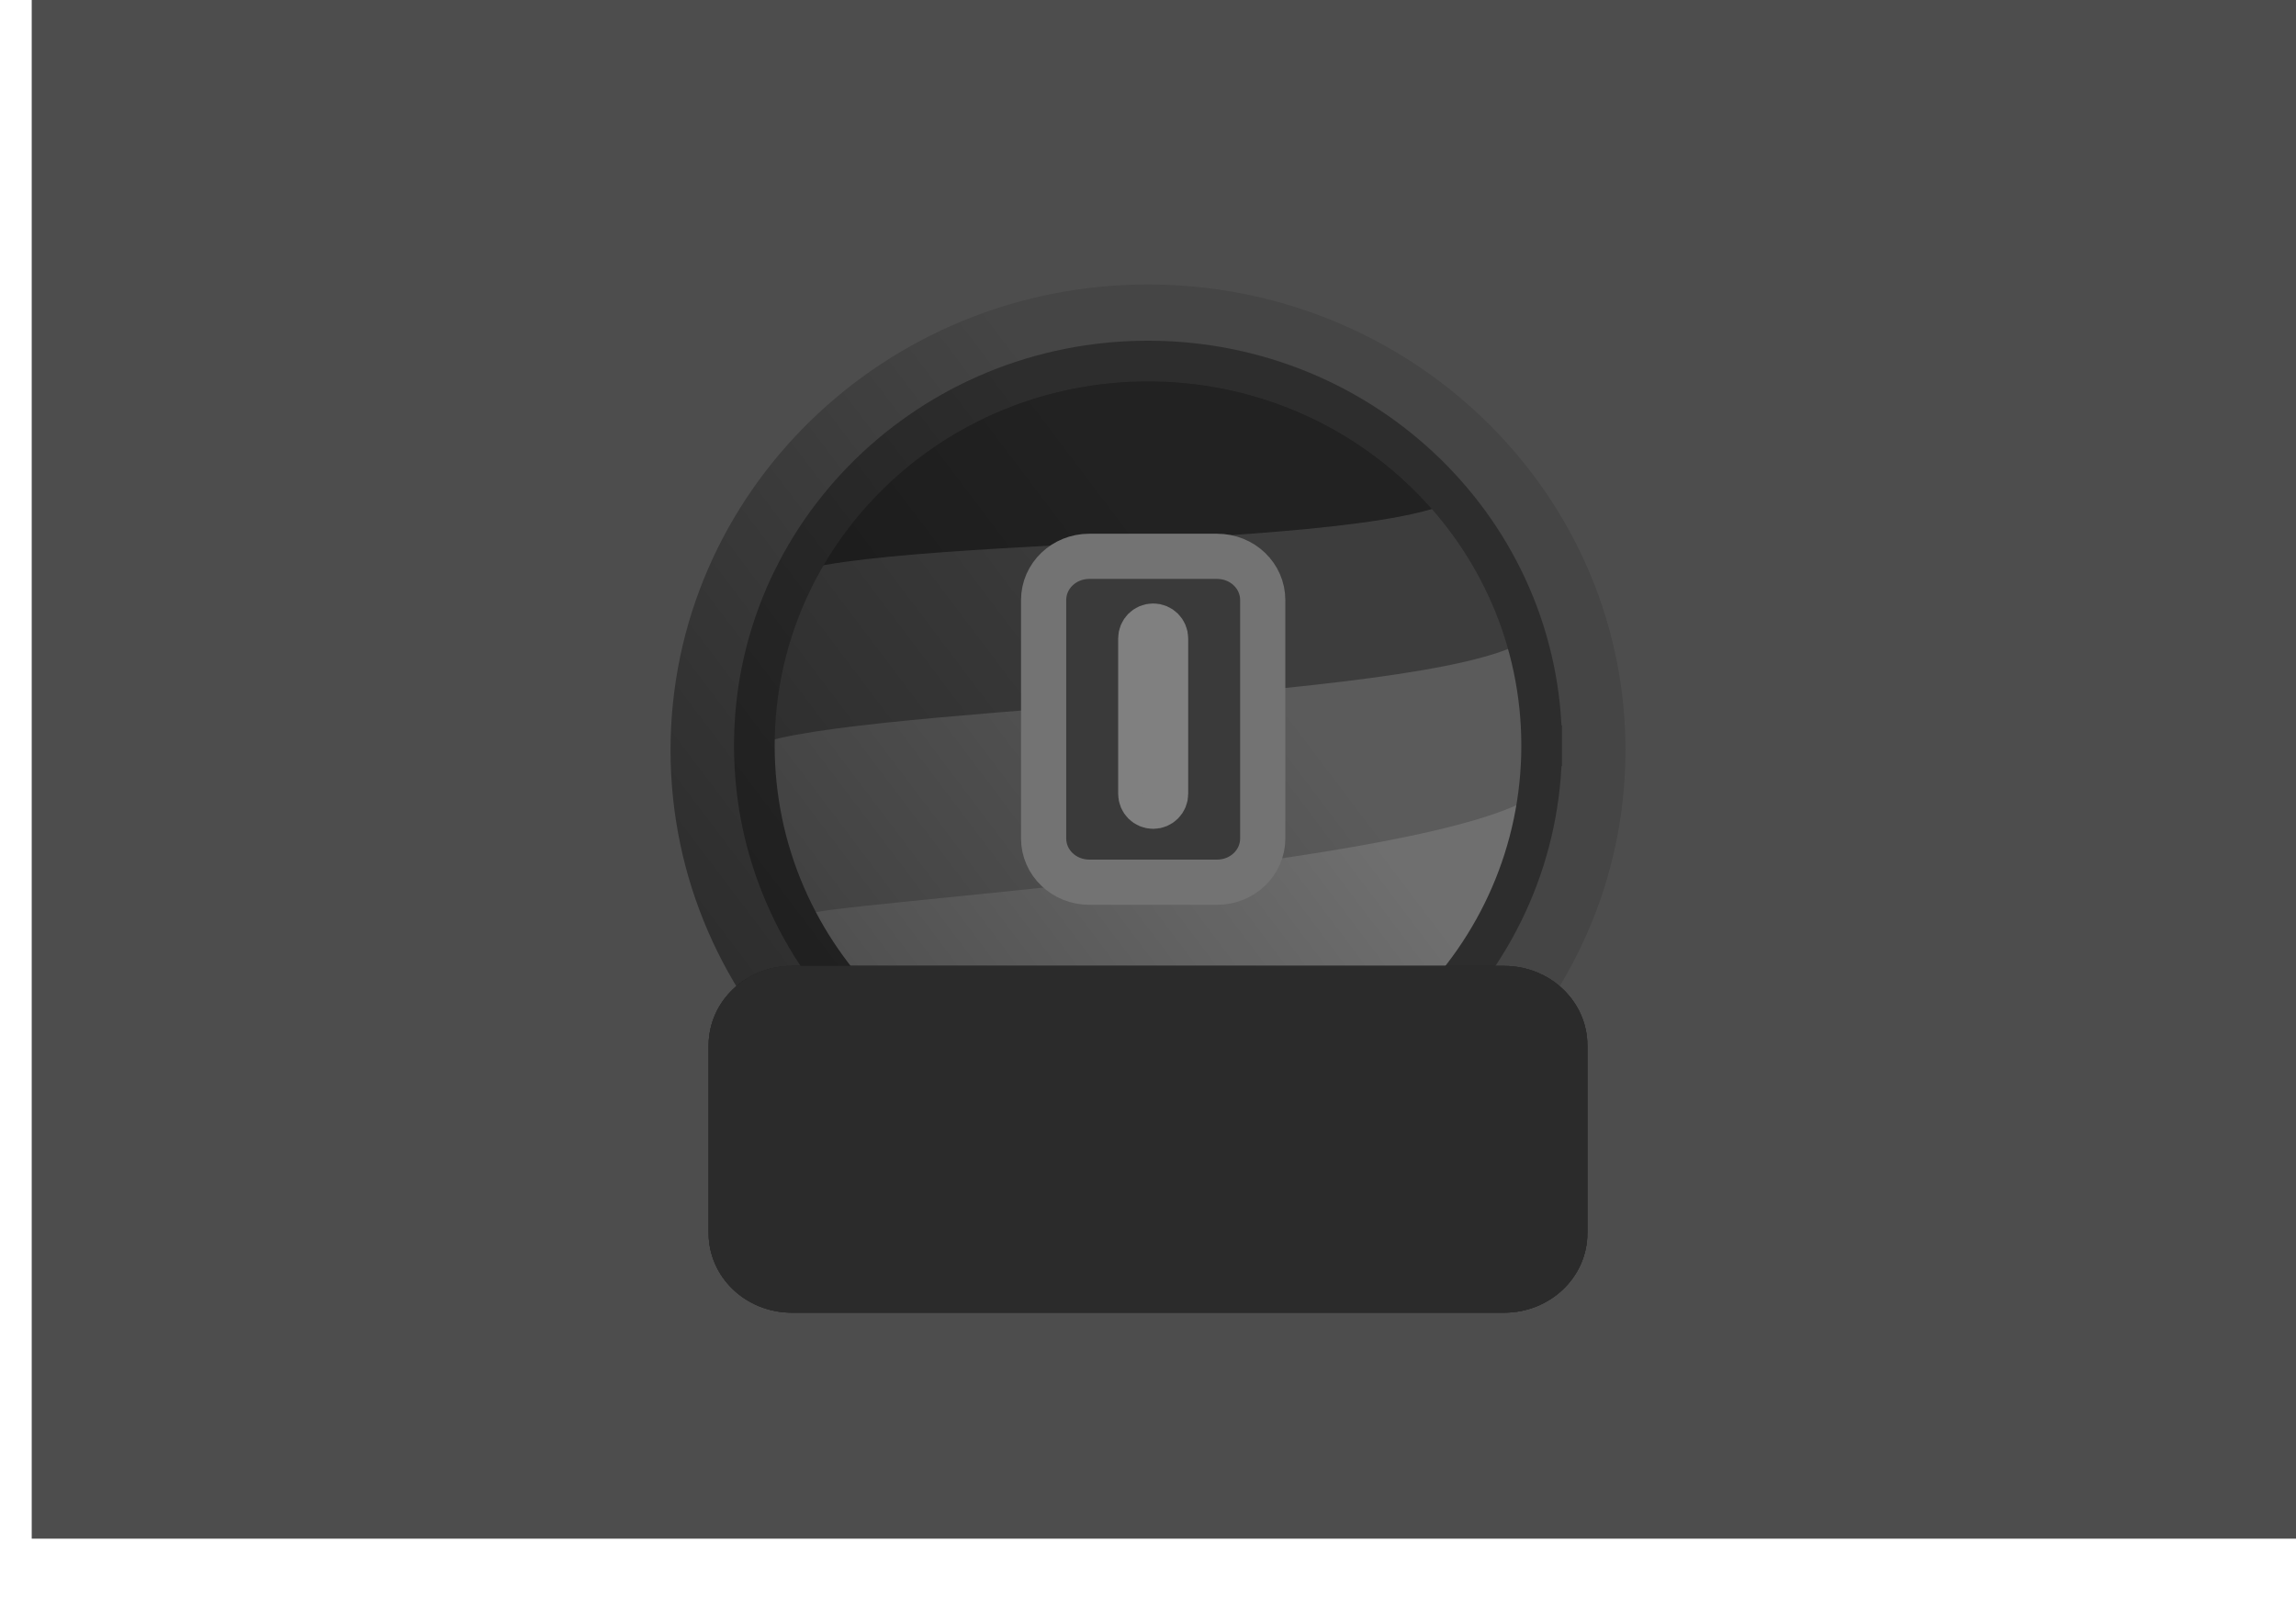
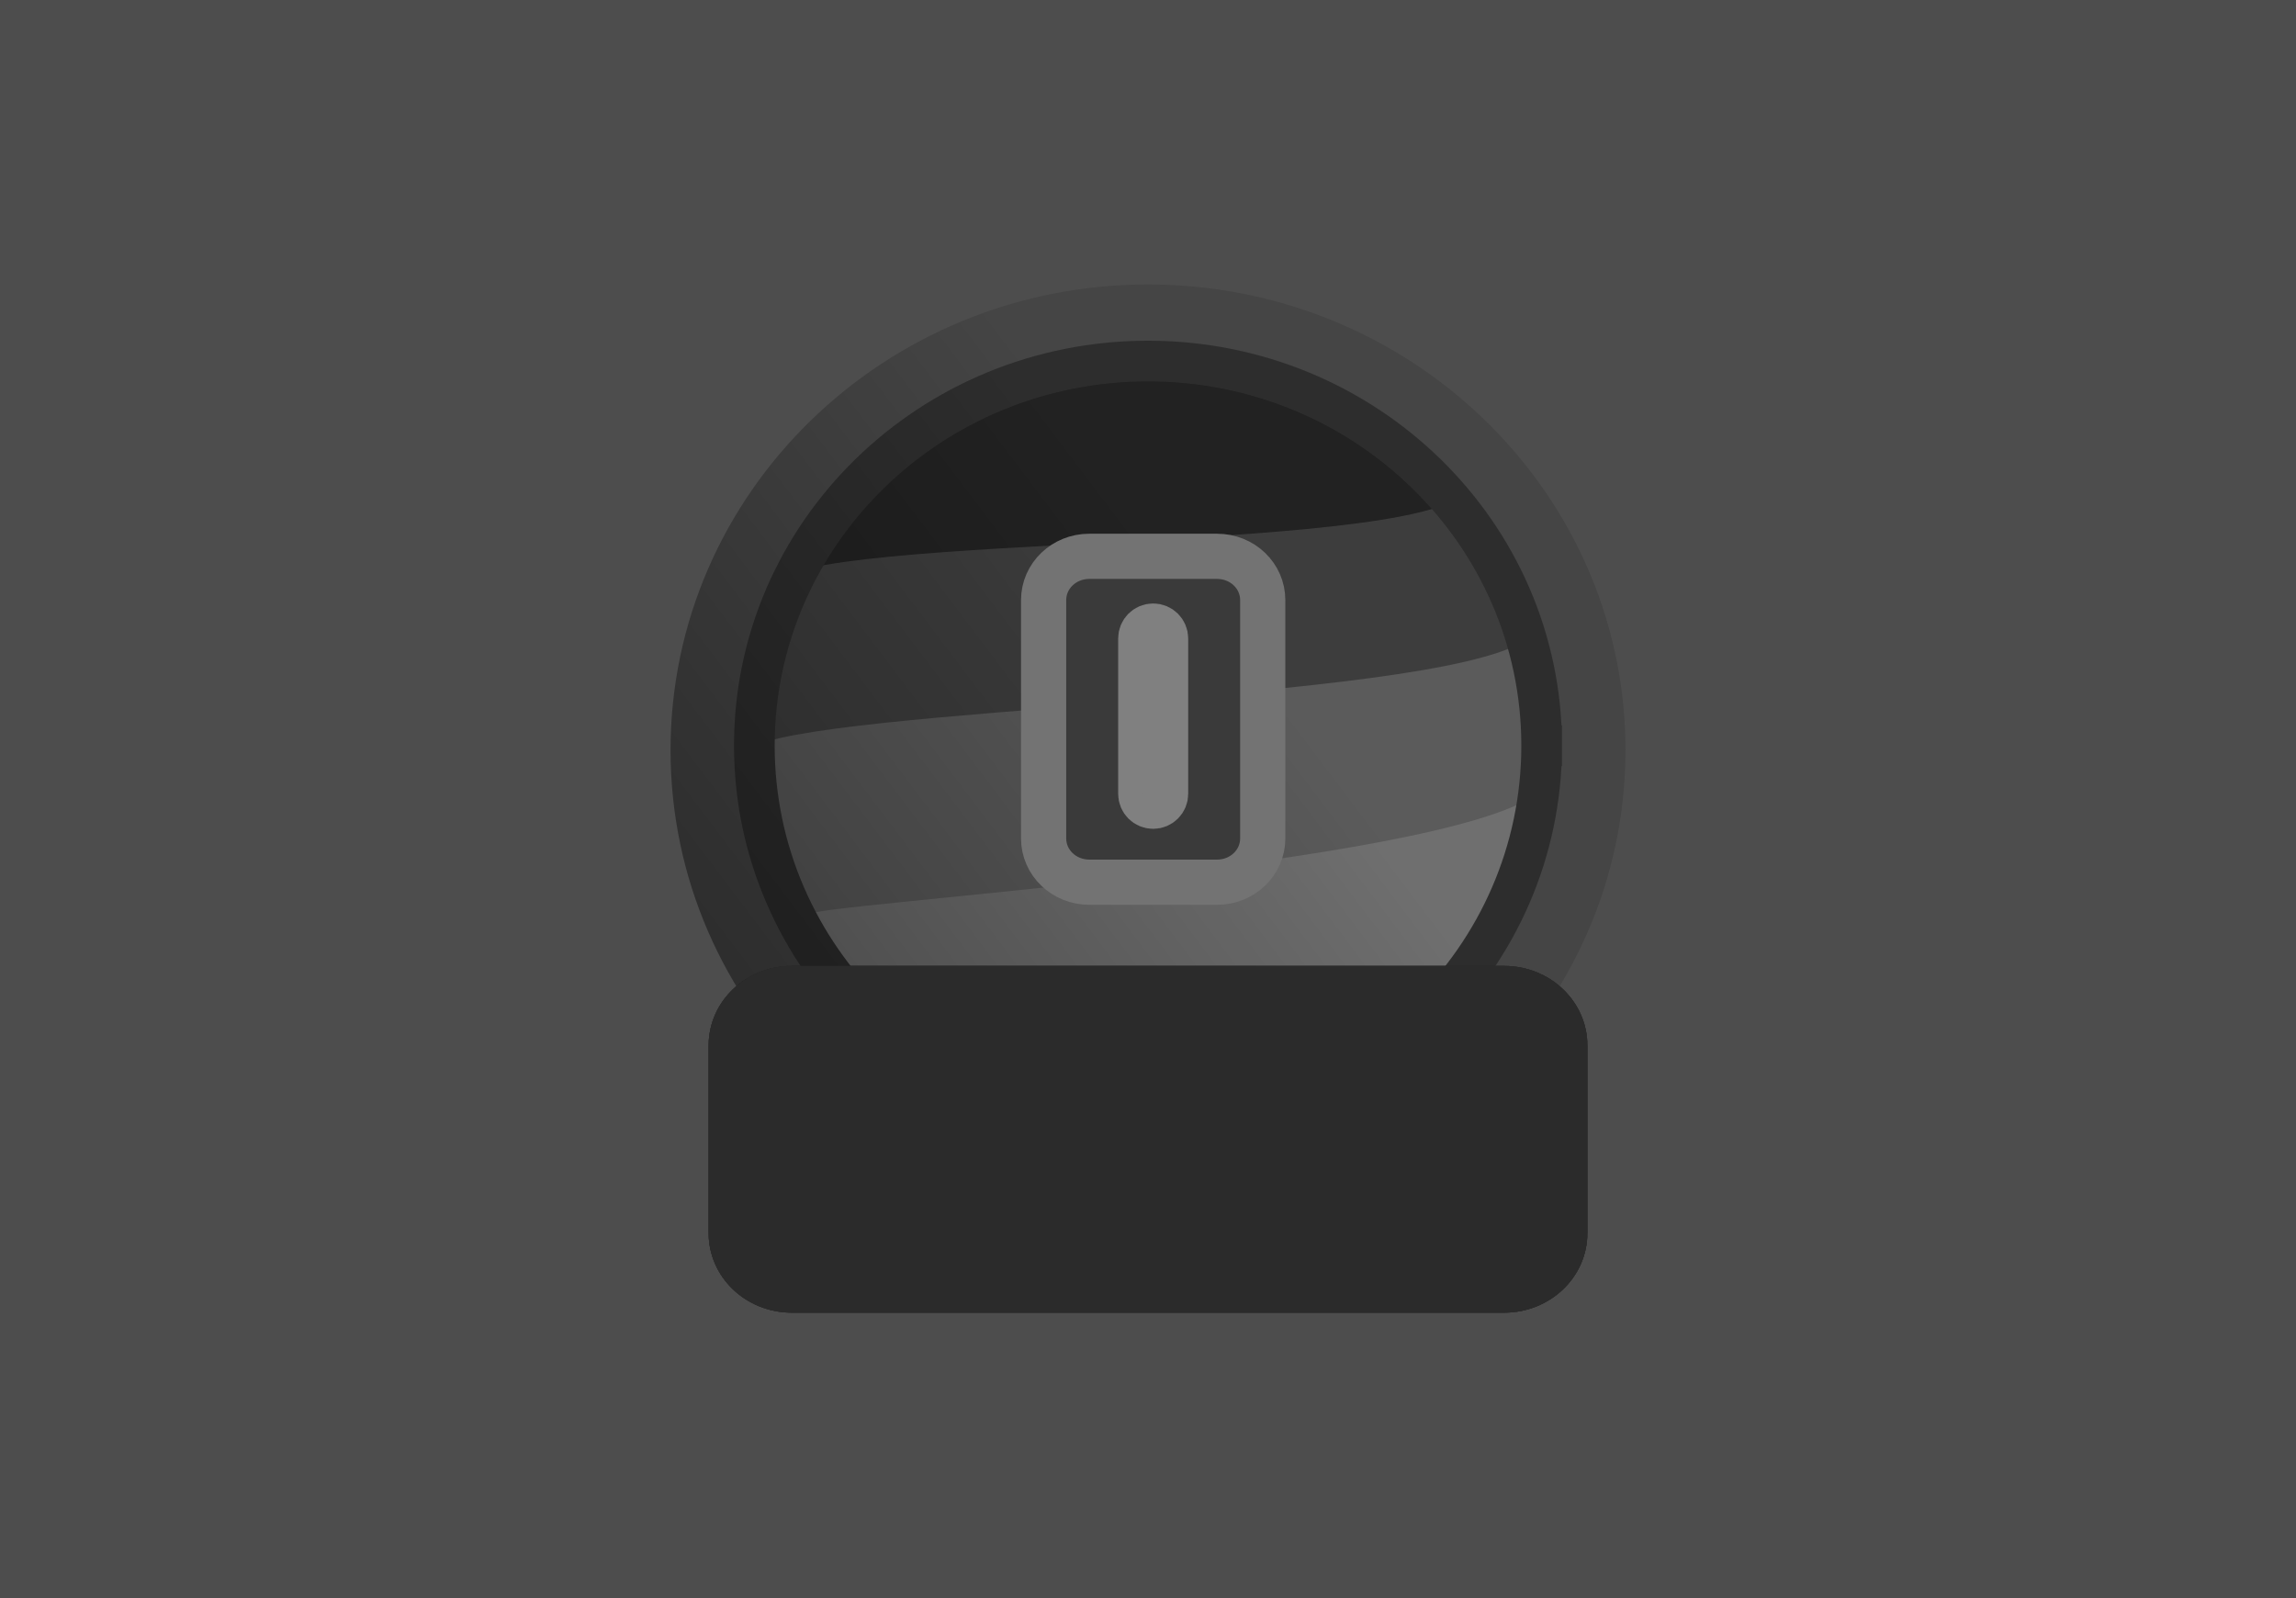
<svg xmlns="http://www.w3.org/2000/svg" xmlns:xlink="http://www.w3.org/1999/xlink" width="368mm" height="256mm" viewBox="0 0 368 256" version="1.1" id="svg963">
  <defs id="defs957">
    <linearGradient gradientTransform="matrix(0.2660079,0,0,0.1232505,129.5045,127.842)" spreadMethod="pad" y2="508.286" x2="259.975" y1="352.264" x1="207.234" gradientUnits="userSpaceOnUse" id="gradient0">
      <stop id="stop10" stop-opacity="1" offset="0" stop-color="#757575" />
      <stop id="stop12" stop-opacity="0" offset="1" stop-color="#000000" />
    </linearGradient>
    <linearGradient xlink:href="#gradient0" gradientTransform="matrix(0.1833466,0,0,0.1788176,107.4734,45.60028)" spreadMethod="pad" y2="371.863" x2="445.144" y1="975.295" x1="-327.711" gradientUnits="userSpaceOnUse" id="gradient1">
      <stop id="stop15" stop-opacity="0.698" offset="0" stop-color="#000000" />
      <stop id="stop17" stop-opacity="0.11" offset="1" stop-color="#000000" />
    </linearGradient>
    <linearGradient spreadMethod="pad" y2="352.839" x2="517.298" y1="975.295" x1="-327.711" gradientTransform="matrix(0.1833466,0,0,0.1788176,107.4734,45.60028)" gradientUnits="userSpaceOnUse" id="linearGradient1799" xlink:href="#gradient1" />
  </defs>
  <g style="display:inline" id="layer3">
-     <rect style="display:inline;fill:#4d4d4d;fill-opacity:1;fill-rule:evenodd;stroke-width:12.699;stroke-linecap:round;stroke-linejoin:round;paint-order:fill markers stroke" id="rect997" width="368" height="256" x="5.084" y="-9.383" ry="0" rx="45.661" />
+     <rect style="display:inline;fill:#4d4d4d;fill-opacity:1;fill-rule:evenodd;stroke-width:15.079;stroke-linecap:round;stroke-linejoin:round;paint-order:fill markers stroke" id="rect997" width="433.748" height="306.247" x="-19.778" y="-14.433" ry="0" rx="0" />
  </g>
  <g style="display:inline" id="layer1">
    <path id="shape1" style="fill:#3a3a3a;stroke:#737373;stroke-width:7.242;stroke-linecap:square;stroke-linejoin:bevel" d="m 174.842,93.715 h 20.488 c 4.054,0 7.317,3.131 7.317,7.02 v 38.191 c 0,3.889 -3.264,7.02 -7.317,7.02 h -20.488 c -4.054,0 -7.317,-3.131 -7.317,-7.02 v -38.191 c 0,-3.889 3.264,-7.02 7.317,-7.02 z" />
    <path id="shape2" style="fill:none;stroke:#808080;stroke-width:7.242;stroke-linecap:square;stroke-linejoin:bevel" d="m 185.086,104.895 c 1.103,0 1.992,0.888 1.992,1.992 v 24.894 c 0,1.103 -0.888,1.992 -1.992,1.992 -1.103,0 -1.992,-0.888 -1.992,-1.992 v -24.894 c 0,-1.103 0.888,-1.992 1.992,-1.992 z" />
    <path id="shape0" style="fill:#262626;fill-rule:evenodd;stroke:none;stroke-width:4.707;stroke-linecap:square;stroke-linejoin:bevel" d="M 248.181,119.514 A 63.094,61.646 0 0 1 185.086,181.16 63.094,61.646 0 0 1 121.992,119.514 63.094,61.646 0 0 1 185.086,57.868 63.094,61.646 0 0 1 248.181,119.514" />
    <path id="shape01" fill="#454545" fill-rule="evenodd" stroke="#000000" stroke-opacity="0" stroke-width="0" stroke-linecap="square" stroke-linejoin="bevel" d="m 234.15,79.654 c -15.036,9.806 -118.126,5.317 -110.982,16.084 -5.964,9.346 -0.595,27.29 6.157,45.922 8.535,28.835 41.272,46.508 72.78,36.256 54.124,-17.697 44.508,-75.085 32.045,-98.262 z" />
    <path style="fill:#666666" id="path24" fill="#5e5e5e" fill-rule="evenodd" stroke="#000000" stroke-opacity="0" stroke-width="0" stroke-linecap="square" stroke-linejoin="bevel" d="m 244.409,102.694 c -15.816,9.987 -113.904,10.547 -124.499,17.36 10.309,52.386 40.747,35.986 72.754,28.54 41.647,5.012 66.345,5.57 51.745,-45.9 z" />
    <path id="shape011" fill="url(#gradient0)" fill-rule="evenodd" stroke="#000000" stroke-opacity="0" stroke-width="0" stroke-linecap="square" stroke-linejoin="bevel" d="m 246.37,127.181 c -15.57,11.676 -117.448,17.742 -116.863,19.419 8.535,24.485 33.668,41.815 65.176,33.11 30.95,-0.413 45.292,-24.906 51.687,-52.529 z" style="fill:#7d7d7d;fill-opacity:1" />
    <path id="ellipse27" style="fill:none;stroke:#333333;stroke-width:6.518;stroke-linecap:square;stroke-linejoin:bevel" d="M 247.094,119.514 A 63.094,61.646 0 0 1 184,181.16 63.094,61.646 0 0 1 120.906,119.514 63.094,61.646 0 0 1 184,57.868 63.094,61.646 0 0 1 247.094,119.514" />
    <path id="rect30" style="fill:#2b2b2b;fill-rule:evenodd;stroke:#404040;stroke-width:0.002;stroke-linecap:square;stroke-linejoin:bevel" d="m 126.932,154.818 h 114.136 c 7.401,0 13.359,5.696 13.359,12.771 v 30.038 c 0,7.075 -5.958,12.771 -13.359,12.771 H 126.932 c -7.401,0 -13.359,-5.696 -13.359,-12.771 v -30.038 c 0,-7.075 5.958,-12.771 13.359,-12.771 z" />
  </g>
  <g style="display:inline" id="g1650">
    <path style="fill:url(#linearGradient1799);fill-opacity:1;stroke:none" d="m 260.527,120.236 c 0,-17.269 -6.013,-33.169 -16.11,-45.815 C 230.414,56.882 208.558,45.6 184,45.6 c -42.265,0 -76.527,33.416 -76.527,74.636 0,41.22 34.262,74.636 76.527,74.636 42.264,0 76.526,-33.416 76.526,-74.636 z" stroke-linejoin="bevel" stroke-linecap="square" stroke-width="0" stroke-opacity="0" stroke="#000000" fill-rule="evenodd" fill="url(#gradient1)" id="path1642" />
  </g>
  <g id="g1955" style="display:inline">
    <path d="m 185.086,104.895 c 1.103,0 1.992,0.888 1.992,1.992 v 24.894 c 0,1.103 -0.888,1.992 -1.992,1.992 -1.103,0 -1.992,-0.888 -1.992,-1.992 v -24.894 c 0,-1.103 0.888,-1.992 1.992,-1.992 z" style="fill:none;stroke:#808080;stroke-width:7.242;stroke-linecap:square;stroke-linejoin:bevel" id="path1937" />
    <path d="m 126.932,154.818 h 114.136 c 7.401,0 13.359,5.696 13.359,12.771 v 30.038 c 0,7.075 -5.958,12.771 -13.359,12.771 H 126.932 c -7.401,0 -13.359,-5.696 -13.359,-12.771 v -30.038 c 0,-7.075 5.958,-12.771 13.359,-12.771 z" style="fill:#2b2b2b;fill-rule:evenodd;stroke:#404040;stroke-width:0.002;stroke-linecap:square;stroke-linejoin:bevel" id="path1949" />
    <path id="path1951" style="fill:#3a3a3a;stroke:#737373;stroke-width:7.242;stroke-linecap:square;stroke-linejoin:bevel" d="m 174.586,89.167 h 20.488 c 4.054,0 7.317,3.131 7.317,7.02 v 38.191 c 0,3.889 -3.264,7.02 -7.317,7.02 h -20.488 c -4.054,0 -7.317,-3.131 -7.317,-7.02 V 96.187 c 0,-3.889 3.264,-7.02 7.317,-7.02 z" />
    <path id="path1953" style="fill:none;stroke:#808080;stroke-width:7.242;stroke-linecap:square;stroke-linejoin:bevel" d="m 184.83,100.346 c 1.103,0 1.992,0.888 1.992,1.992 v 24.894 c 0,1.103 -0.888,1.992 -1.992,1.992 -1.103,0 -1.992,-0.888 -1.992,-1.992 v -24.894 c 0,-1.103 0.888,-1.992 1.992,-1.992 z" />
  </g>
  <g id="g1837" style="display:inline">
    <path d="m 126.932,154.818 h 114.136 c 7.401,0 13.359,5.696 13.359,12.771 v 30.038 c 0,7.075 -5.958,12.771 -13.359,12.771 H 126.932 c -7.401,0 -13.359,-5.696 -13.359,-12.771 v -30.038 c 0,-7.075 5.958,-12.771 13.359,-12.771 z" style="fill:#2b2b2b;fill-rule:evenodd;stroke:#404040;stroke-width:0.002;stroke-linecap:square;stroke-linejoin:bevel" id="path1831" />
  </g>
</svg>
